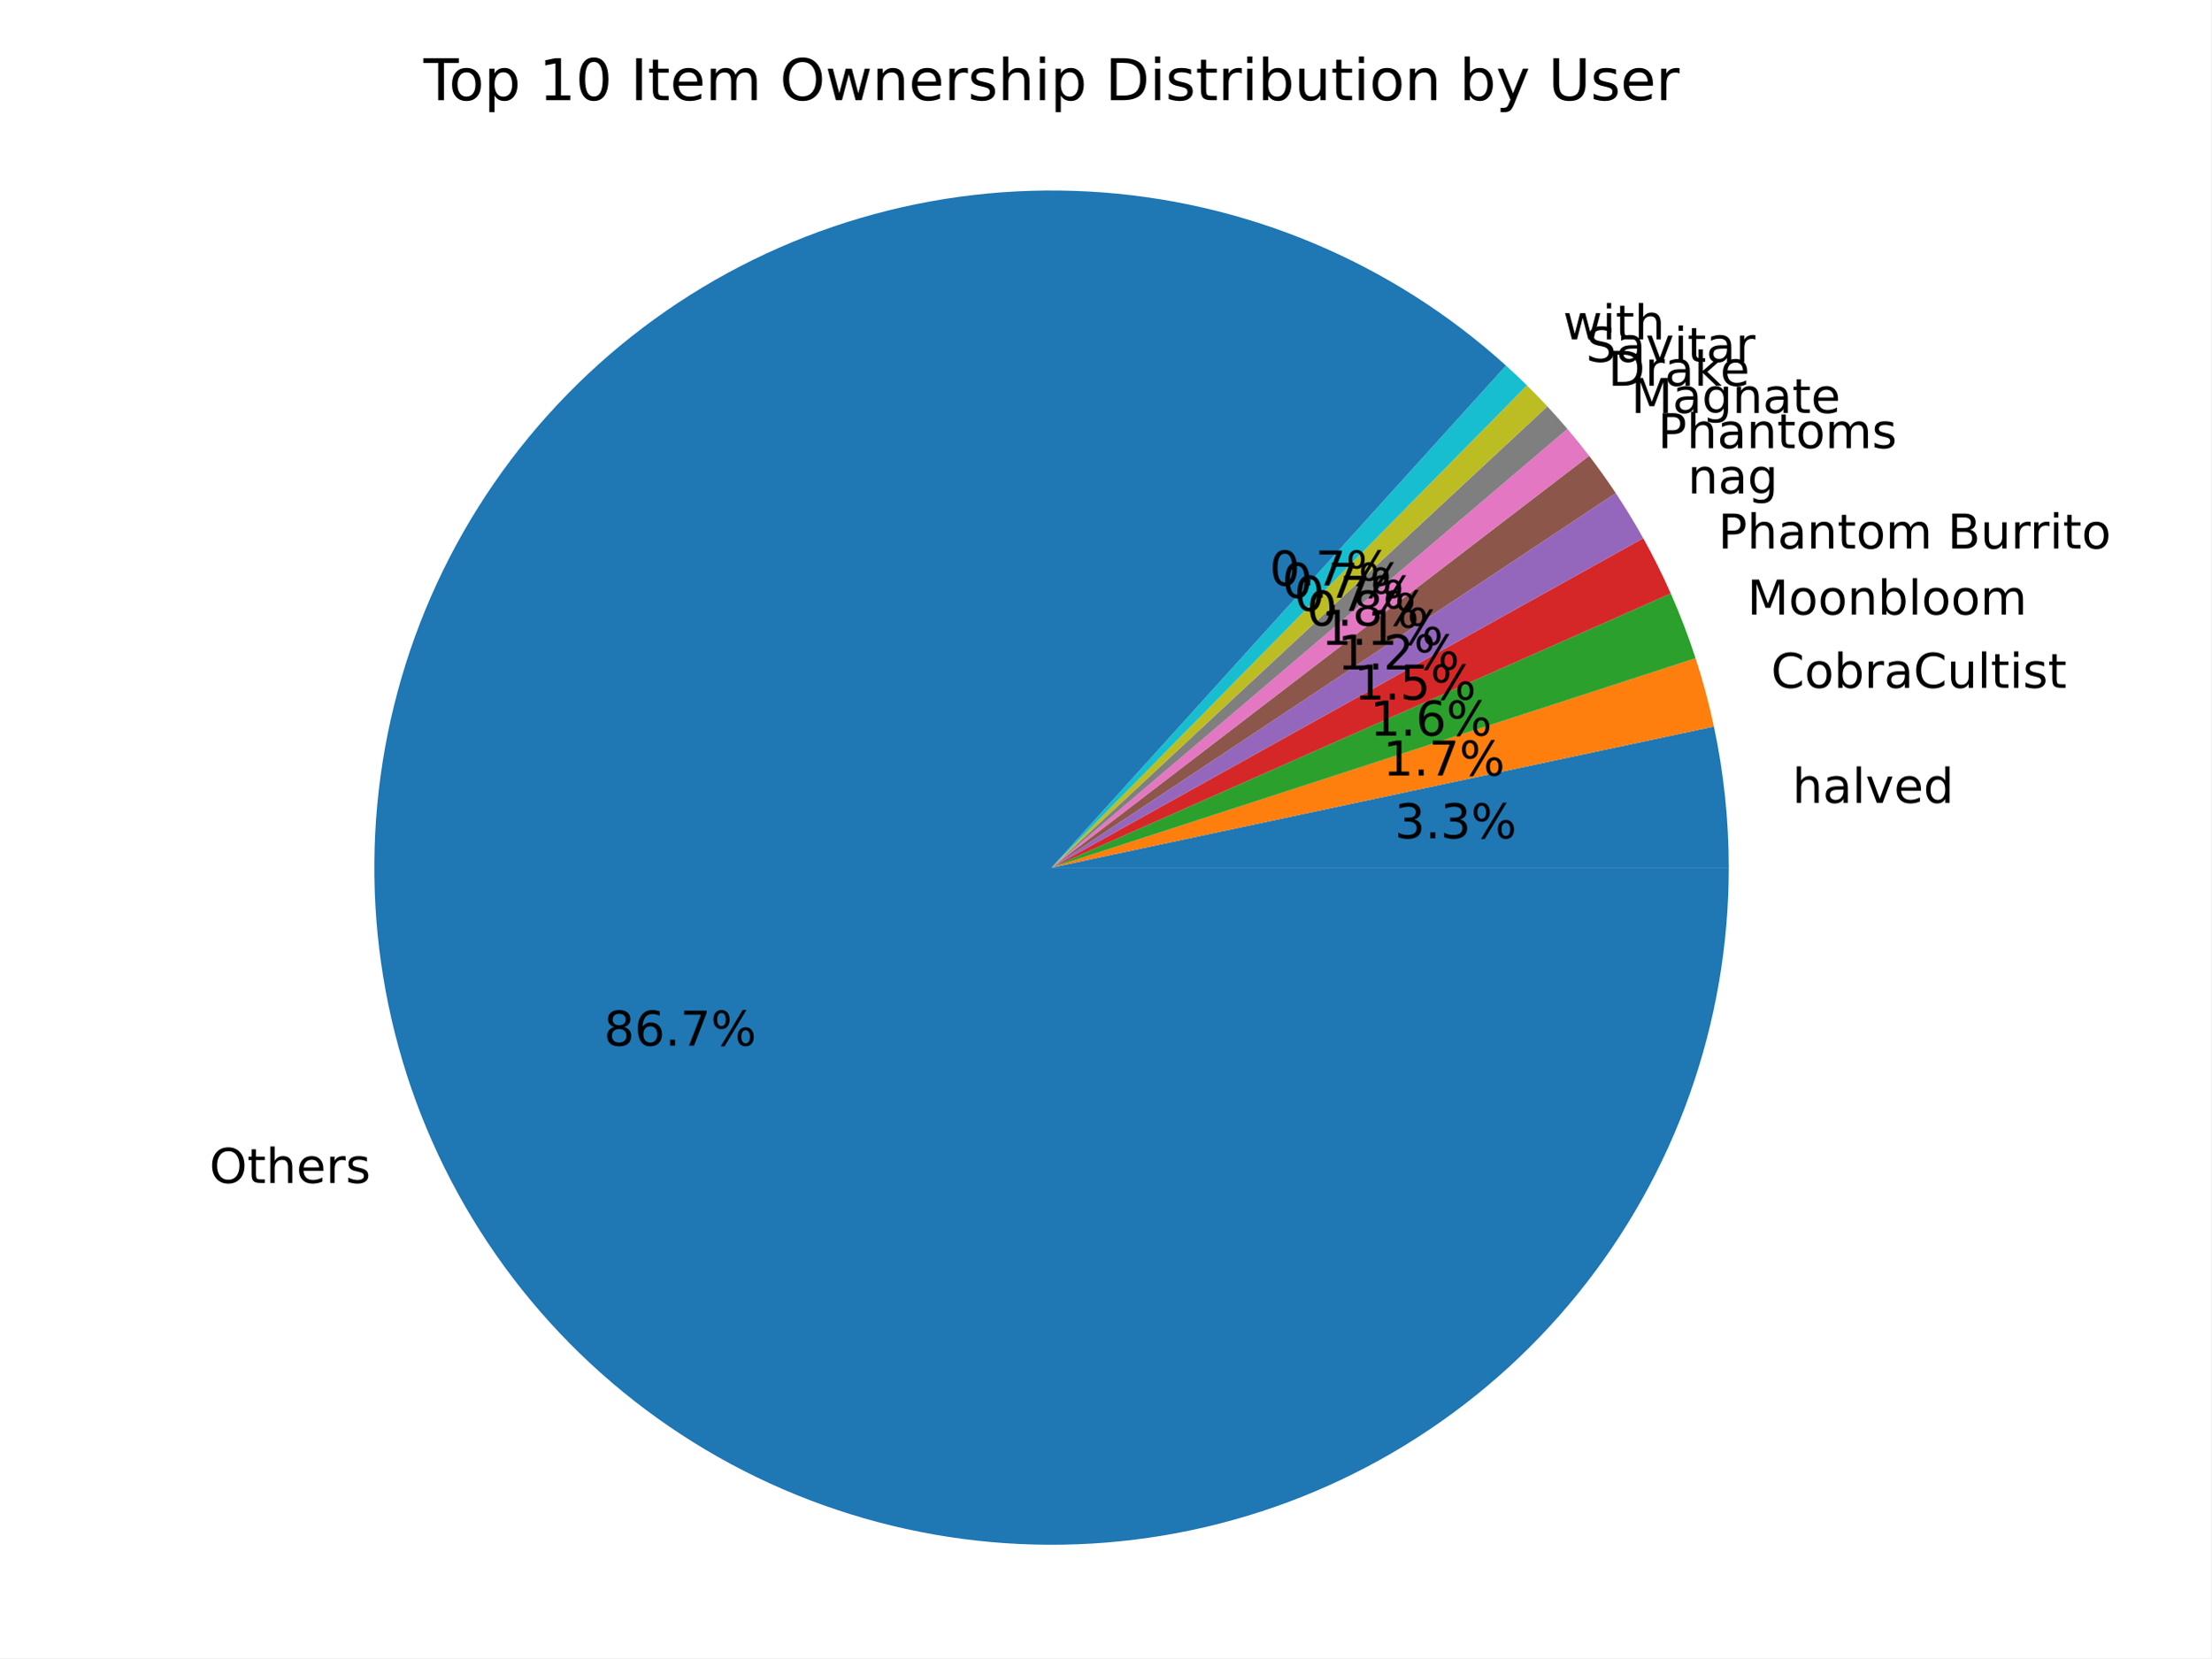
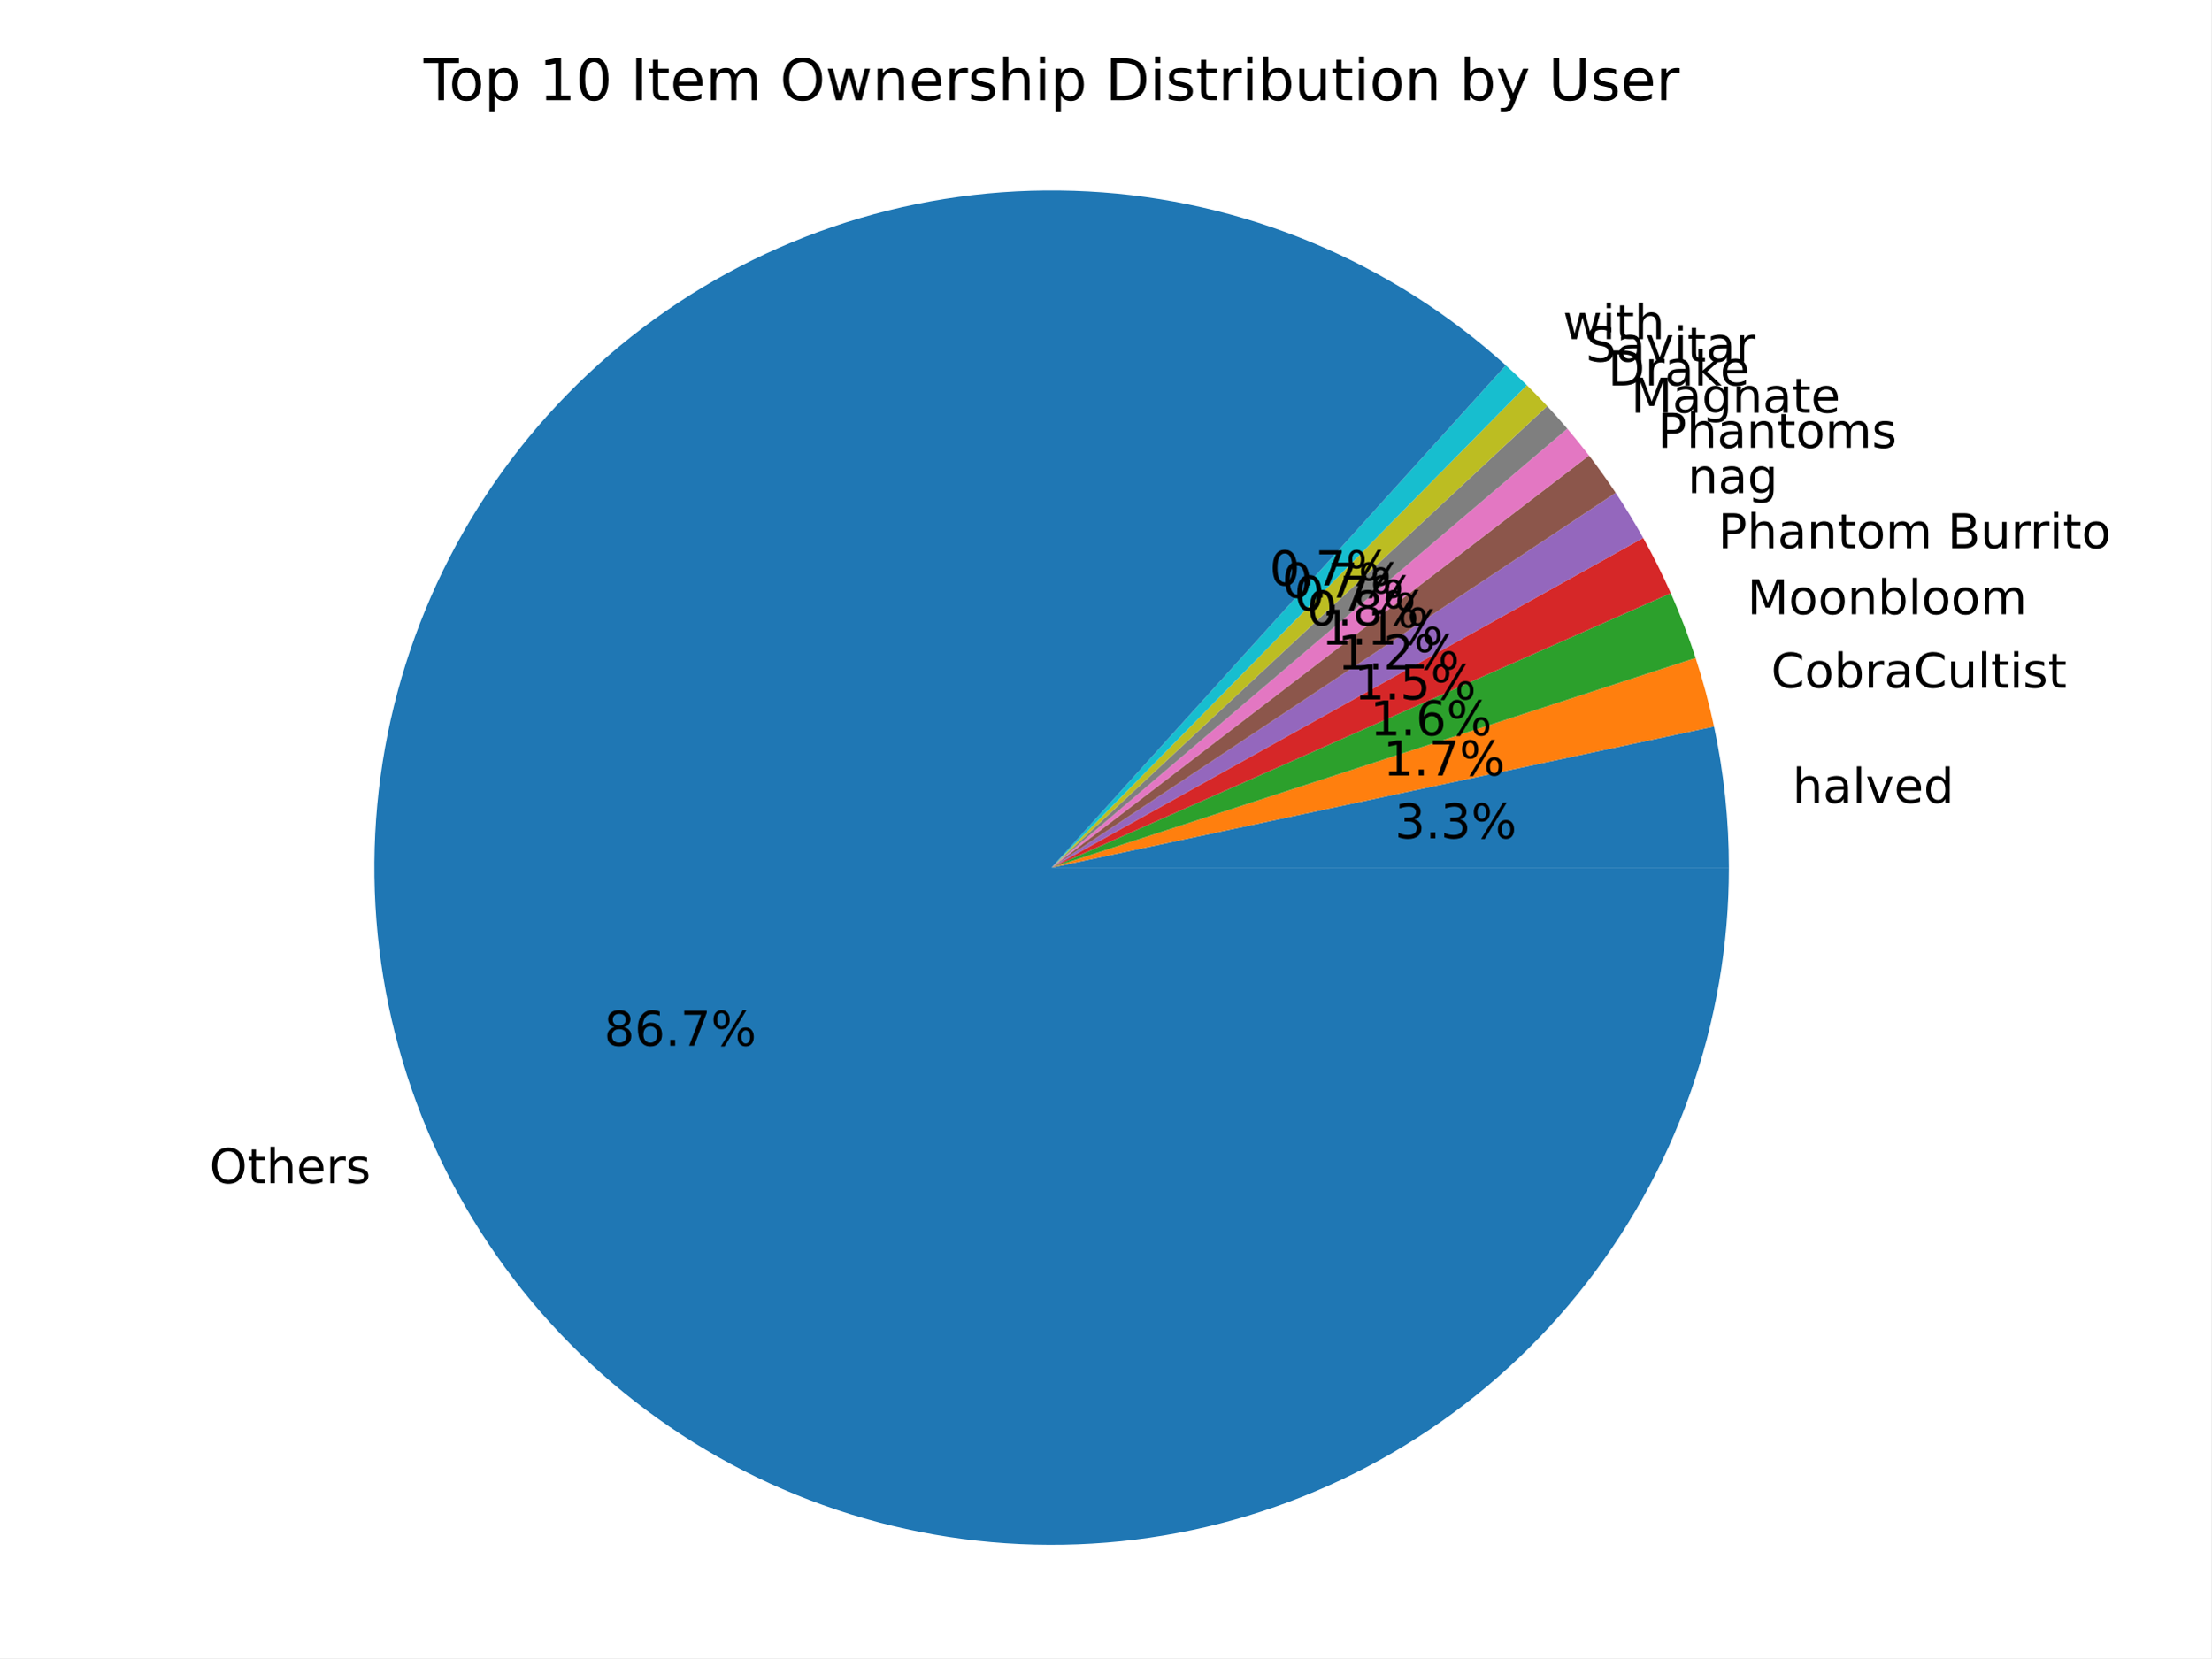
<svg xmlns="http://www.w3.org/2000/svg" xmlns:xlink="http://www.w3.org/1999/xlink" width="460.8pt" height="345.6pt" viewBox="0 0 460.8 345.6" version="1.1">
  <defs>
    <style type="text/css">*{stroke-linejoin: round; stroke-linecap: butt}</style>
  </defs>
  <g id="figure_1">
    <g id="patch_1">
      <path d="M 0 345.6  L 460.8 345.6  L 460.8 0  L 0 0  z " style="fill: #ffffff" />
    </g>
    <g id="axes_1">
      <g id="patch_2">
-         <path d="M 360.284 180.84  C 360.284 175.901 360.025 170.966 359.508 166.054  C 358.99 161.142 358.215 156.261 357.186 151.43  L 219.146 180.84  z " style="fill: #1f77b4" />
+         <path d="M 360.309 180.84  C 360.309 175.901 360.049 170.965 359.532 166.053  C 359.014 161.141 358.239 156.259 357.21 151.428  L 219.161 180.84  z " style="fill: #1f77b4" />
      </g>
      <g id="patch_3">
-         <path d="M 357.186 151.43  C 356.674 149.027 356.099 146.637 355.462 144.263  C 354.825 141.89 354.127 139.533 353.367 137.196  L 219.146 180.84  z " style="fill: #ff7f0e" />
+         <path d="M 357.21 151.428  C 356.696 149.013 356.118 146.612 355.477 144.228  C 354.837 141.843 354.134 139.475 353.369 137.128  L 219.161 180.84  z " style="fill: #ff7f0e" />
      </g>
      <g id="patch_4">
-         <path d="M 353.367 137.196  C 352.621 134.903 351.817 132.63 350.955 130.378  C 350.093 128.126 349.173 125.896 348.196 123.691  L 219.146 180.84  z " style="fill: #2ca02c" />
+         <path d="M 353.369 137.128  C 352.622 134.835 351.817 132.561 350.954 130.309  C 350.09 128.058 349.17 125.829 348.192 123.624  L 219.161 180.84  z " style="fill: #2ca02c" />
      </g>
      <g id="patch_5">
-         <path d="M 348.196 123.691  C 347.327 121.729 346.414 119.787 345.456 117.867  C 344.499 115.946 343.498 114.048 342.454 112.173  L 219.146 180.84  z " style="fill: #d62728" />
+         <path d="M 348.192 123.624  C 347.322 121.662 346.407 119.72 345.449 117.8  C 344.49 115.88 343.488 113.982 342.443 112.108  L 219.161 180.84  z " style="fill: #d62728" />
      </g>
      <g id="patch_6">
-         <path d="M 342.454 112.173  C 341.561 110.57 340.638 108.985 339.683 107.418  C 338.729 105.852 337.744 104.304 336.73 102.775  L 219.146 180.84  z " style="fill: #9467bd" />
+         <path d="M 342.443 112.108  C 341.55 110.505 340.625 108.92 339.67 107.354  C 338.715 105.788 337.73 104.24 336.714 102.712  L 219.161 180.84  z " style="fill: #9467bd" />
      </g>
      <g id="patch_7">
-         <path d="M 336.73 102.775  C 335.849 101.449 334.946 100.138 334.021 98.842  C 333.096 97.546 332.149 96.266 331.181 95.002  L 219.146 180.84  z " style="fill: #8c564b" />
+         <path d="M 336.714 102.712  C 335.833 101.386 334.929 100.075 334.003 98.78  C 333.078 97.484 332.13 96.204 331.161 94.941  L 219.161 180.84  z " style="fill: #8c564b" />
      </g>
      <g id="patch_8">
-         <path d="M 331.181 95.002  C 330.451 94.05 329.709 93.106 328.955 92.173  C 328.202 91.239 327.436 90.316 326.659 89.402  L 219.146 180.84  z " style="fill: #e377c2" />
+         <path d="M 331.161 94.941  C 330.431 93.989 329.688 93.046 328.934 92.113  C 328.18 91.18 327.414 90.256 326.636 89.342  L 219.161 180.84  z " style="fill: #e377c2" />
      </g>
      <g id="patch_9">
-         <path d="M 326.659 89.402  C 325.979 88.602 325.289 87.81 324.592 87.025  C 323.894 86.241 323.187 85.464 322.472 84.696  L 219.146 180.84  z " style="fill: #7f7f7f" />
+         <path d="M 326.636 89.342  C 325.955 88.543 325.266 87.751 324.567 86.967  C 323.869 86.183 323.162 85.407 322.447 84.638  L 219.161 180.84  z " style="fill: #7f7f7f" />
      </g>
      <g id="patch_10">
-         <path d="M 322.472 84.696  C 321.78 83.953 321.081 83.217 320.373 82.489  C 319.666 81.76 318.95 81.04 318.227 80.327  L 219.146 180.84  z " style="fill: #bcbd22" />
+         <path d="M 322.447 84.638  C 321.755 83.895 321.055 83.16 320.347 82.432  C 319.639 81.704 318.923 80.984 318.2 80.272  L 219.161 180.84  z " style="fill: #bcbd22" />
      </g>
      <g id="patch_11">
-         <path d="M 318.227 80.327  C 317.513 79.623 316.79 78.926 316.061 78.236  C 315.331 77.547 314.594 76.866 313.85 76.192  L 219.146 180.84  z " style="fill: #17becf" />
+         <path d="M 318.2 80.272  C 317.484 79.567 316.762 78.871 316.032 78.182  C 315.302 77.493 314.564 76.812 313.82 76.138  L 219.161 180.84  z " style="fill: #17becf" />
      </g>
      <g id="patch_12">
-         <path d="M 313.85 76.192  C 301.944 65.418 288.286 56.753 273.465 50.573  C 258.644 44.394 242.877 40.788 226.843 39.912  C 210.81 39.036 194.744 40.903 179.338 45.433  C 163.932 49.962 149.412 57.087 136.403 66.501  C 123.395 75.914 112.087 87.48 102.969 100.697  C 93.851 113.915 87.056 128.593 82.875 144.096  C 78.695 159.6 77.191 175.704 78.428 191.714  C 79.665 207.724 83.626 223.406 90.138 238.084  C 96.651 252.761 105.621 266.22 116.662 277.88  C 127.702 289.54 140.652 299.231 154.952 306.534  C 169.253 313.838 184.696 318.647 200.614 320.756  C 216.533 322.864 232.695 322.241 248.404 318.912  C 264.112 315.583 279.139 309.598 292.834 301.215  C 306.529 292.831 318.694 282.171 328.803 269.695  C 338.912 257.22 346.819 243.109 352.181 227.974  C 357.544 212.838 360.284 196.898 360.284 180.84  L 219.146 180.84  z " style="fill: #1f77b4" />
+         <path d="M 313.82 76.138  C 301.909 65.37 288.247 56.712 273.424 50.539  C 258.6 44.366 242.832 40.768 226.798 39.899  C 210.764 39.03 194.699 40.904 179.296 45.439  C 163.892 49.974 149.375 57.105 136.37 66.523  C 123.365 75.942 112.062 87.511 102.949 100.731  C 93.836 113.952 87.045 128.631 82.869 144.136  C 78.694 159.64 77.194 175.745 78.436 191.754  C 79.677 207.763 83.642 223.444 90.158 238.119  C 96.674 252.795 105.647 266.252 116.69 277.909  C 127.733 289.566 140.684 299.254 154.986 306.555  C 169.287 313.856 184.73 318.663 200.649 320.768  C 216.567 322.874 232.729 322.249 248.437 318.918  C 264.145 315.588 279.17 309.601 292.865 301.216  C 306.559 292.832 318.722 282.171 328.831 269.695  C 338.939 257.219 346.845 243.108 352.207 227.973  C 357.569 212.837 360.309 196.897 360.309 180.84  L 219.161 180.84  z " style="fill: #1f77b4" />
      </g>
      <g id="matplotlib.axis_1" />
      <g id="matplotlib.axis_2" />
      <g id="text_1">
-         <g transform="translate(373.5436 167.3346) scale(0.1 -0.1)">
+         <g transform="translate(373.569 167.3334) scale(0.1 -0.1)">
          <defs>
            <path id="DejaVuSans-68" d="M 3513 2113  L 3513 0  L 2938 0  L 2938 2094  Q 2938 2591 2744 2837  Q 2550 3084 2163 3084  Q 1697 3084 1428 2787  Q 1159 2491 1159 1978  L 1159 0  L 581 0  L 581 4863  L 1159 4863  L 1159 2956  Q 1366 3272 1645 3428  Q 1925 3584 2291 3584  Q 2894 3584 3203 3211  Q 3513 2838 3513 2113  z " transform="scale(0.015625)" />
            <path id="DejaVuSans-61" d="M 2194 1759  Q 1497 1759 1228 1600  Q 959 1441 959 1056  Q 959 750 1161 570  Q 1363 391 1709 391  Q 2188 391 2477 730  Q 2766 1069 2766 1631  L 2766 1759  L 2194 1759  z M 3341 1997  L 3341 0  L 2766 0  L 2766 531  Q 2569 213 2275 61  Q 1981 -91 1556 -91  Q 1019 -91 701 211  Q 384 513 384 1019  Q 384 1609 779 1909  Q 1175 2209 1959 2209  L 2766 2209  L 2766 2266  Q 2766 2663 2505 2880  Q 2244 3097 1772 3097  Q 1472 3097 1187 3025  Q 903 2953 641 2809  L 641 3341  Q 956 3463 1253 3523  Q 1550 3584 1831 3584  Q 2591 3584 2966 3190  Q 3341 2797 3341 1997  z " transform="scale(0.015625)" />
            <path id="DejaVuSans-6c" d="M 603 4863  L 1178 4863  L 1178 0  L 603 0  L 603 4863  z " transform="scale(0.015625)" />
            <path id="DejaVuSans-76" d="M 191 3500  L 800 3500  L 1894 563  L 2988 3500  L 3597 3500  L 2284 0  L 1503 0  L 191 3500  z " transform="scale(0.015625)" />
            <path id="DejaVuSans-65" d="M 3597 1894  L 3597 1613  L 953 1613  Q 991 1019 1311 708  Q 1631 397 2203 397  Q 2534 397 2845 478  Q 3156 559 3463 722  L 3463 178  Q 3153 47 2828 -22  Q 2503 -91 2169 -91  Q 1331 -91 842 396  Q 353 884 353 1716  Q 353 2575 817 3079  Q 1281 3584 2069 3584  Q 2775 3584 3186 3129  Q 3597 2675 3597 1894  z M 3022 2063  Q 3016 2534 2758 2815  Q 2500 3097 2075 3097  Q 1594 3097 1305 2825  Q 1016 2553 972 2059  L 3022 2063  z " transform="scale(0.015625)" />
            <path id="DejaVuSans-64" d="M 2906 2969  L 2906 4863  L 3481 4863  L 3481 0  L 2906 0  L 2906 525  Q 2725 213 2448 61  Q 2172 -91 1784 -91  Q 1150 -91 751 415  Q 353 922 353 1747  Q 353 2572 751 3078  Q 1150 3584 1784 3584  Q 2172 3584 2448 3432  Q 2725 3281 2906 2969  z M 947 1747  Q 947 1113 1208 752  Q 1469 391 1925 391  Q 2381 391 2643 752  Q 2906 1113 2906 1747  Q 2906 2381 2643 2742  Q 2381 3103 1925 3103  Q 1469 3103 1208 2742  Q 947 2381 947 1747  z " transform="scale(0.015625)" />
          </defs>
          <use xlink:href="#DejaVuSans-68" />
          <use xlink:href="#DejaVuSans-61" x="63.379" />
          <use xlink:href="#DejaVuSans-6c" x="124.658" />
          <use xlink:href="#DejaVuSans-76" x="152.441" />
          <use xlink:href="#DejaVuSans-65" x="211.621" />
          <use xlink:href="#DejaVuSans-64" x="273.145" />
        </g>
      </g>
      <g id="text_2">
-         <g transform="translate(290.6607 174.7277) scale(0.1 -0.1)">
+         <g transform="translate(290.6812 174.727) scale(0.1 -0.1)">
          <defs>
            <path id="DejaVuSans-33" d="M 2597 2516  Q 3050 2419 3304 2112  Q 3559 1806 3559 1356  Q 3559 666 3084 287  Q 2609 -91 1734 -91  Q 1441 -91 1130 -33  Q 819 25 488 141  L 488 750  Q 750 597 1062 519  Q 1375 441 1716 441  Q 2309 441 2620 675  Q 2931 909 2931 1356  Q 2931 1769 2642 2001  Q 2353 2234 1838 2234  L 1294 2234  L 1294 2753  L 1863 2753  Q 2328 2753 2575 2939  Q 2822 3125 2822 3475  Q 2822 3834 2567 4026  Q 2313 4219 1838 4219  Q 1578 4219 1281 4162  Q 984 4106 628 3988  L 628 4550  Q 988 4650 1302 4700  Q 1616 4750 1894 4750  Q 2613 4750 3031 4423  Q 3450 4097 3450 3541  Q 3450 3153 3228 2886  Q 3006 2619 2597 2516  z " transform="scale(0.015625)" />
            <path id="DejaVuSans-2e" d="M 684 794  L 1344 794  L 1344 0  L 684 0  L 684 794  z " transform="scale(0.015625)" />
            <path id="DejaVuSans-25" d="M 4653 2053  Q 4381 2053 4226 1822  Q 4072 1591 4072 1178  Q 4072 772 4226 539  Q 4381 306 4653 306  Q 4919 306 5073 539  Q 5228 772 5228 1178  Q 5228 1588 5073 1820  Q 4919 2053 4653 2053  z M 4653 2450  Q 5147 2450 5437 2106  Q 5728 1763 5728 1178  Q 5728 594 5436 251  Q 5144 -91 4653 -91  Q 4153 -91 3862 251  Q 3572 594 3572 1178  Q 3572 1766 3864 2108  Q 4156 2450 4653 2450  z M 1428 4353  Q 1159 4353 1004 4120  Q 850 3888 850 3481  Q 850 3069 1003 2837  Q 1156 2606 1428 2606  Q 1700 2606 1854 2837  Q 2009 3069 2009 3481  Q 2009 3884 1853 4118  Q 1697 4353 1428 4353  z M 4250 4750  L 4750 4750  L 1831 -91  L 1331 -91  L 4250 4750  z M 1428 4750  Q 1922 4750 2215 4408  Q 2509 4066 2509 3481  Q 2509 2891 2217 2550  Q 1925 2209 1428 2209  Q 931 2209 642 2551  Q 353 2894 353 3481  Q 353 4063 643 4406  Q 934 4750 1428 4750  z " transform="scale(0.015625)" />
          </defs>
          <use xlink:href="#DejaVuSans-33" />
          <use xlink:href="#DejaVuSans-2e" x="63.623" />
          <use xlink:href="#DejaVuSans-33" x="95.41" />
          <use xlink:href="#DejaVuSans-25" x="159.033" />
        </g>
      </g>
      <g id="text_3">
-         <g transform="translate(369.0939 143.3652) scale(0.1 -0.1)">
+         <g transform="translate(369.1091 143.3256) scale(0.1 -0.1)">
          <defs>
            <path id="DejaVuSans-43" d="M 4122 4306  L 4122 3641  Q 3803 3938 3442 4084  Q 3081 4231 2675 4231  Q 1875 4231 1450 3742  Q 1025 3253 1025 2328  Q 1025 1406 1450 917  Q 1875 428 2675 428  Q 3081 428 3442 575  Q 3803 722 4122 1019  L 4122 359  Q 3791 134 3420 21  Q 3050 -91 2638 -91  Q 1578 -91 968 557  Q 359 1206 359 2328  Q 359 3453 968 4101  Q 1578 4750 2638 4750  Q 3056 4750 3426 4639  Q 3797 4528 4122 4306  z " transform="scale(0.015625)" />
            <path id="DejaVuSans-6f" d="M 1959 3097  Q 1497 3097 1228 2736  Q 959 2375 959 1747  Q 959 1119 1226 758  Q 1494 397 1959 397  Q 2419 397 2687 759  Q 2956 1122 2956 1747  Q 2956 2369 2687 2733  Q 2419 3097 1959 3097  z M 1959 3584  Q 2709 3584 3137 3096  Q 3566 2609 3566 1747  Q 3566 888 3137 398  Q 2709 -91 1959 -91  Q 1206 -91 779 398  Q 353 888 353 1747  Q 353 2609 779 3096  Q 1206 3584 1959 3584  z " transform="scale(0.015625)" />
            <path id="DejaVuSans-62" d="M 3116 1747  Q 3116 2381 2855 2742  Q 2594 3103 2138 3103  Q 1681 3103 1420 2742  Q 1159 2381 1159 1747  Q 1159 1113 1420 752  Q 1681 391 2138 391  Q 2594 391 2855 752  Q 3116 1113 3116 1747  z M 1159 2969  Q 1341 3281 1617 3432  Q 1894 3584 2278 3584  Q 2916 3584 3314 3078  Q 3713 2572 3713 1747  Q 3713 922 3314 415  Q 2916 -91 2278 -91  Q 1894 -91 1617 61  Q 1341 213 1159 525  L 1159 0  L 581 0  L 581 4863  L 1159 4863  L 1159 2969  z " transform="scale(0.015625)" />
            <path id="DejaVuSans-72" d="M 2631 2963  Q 2534 3019 2420 3045  Q 2306 3072 2169 3072  Q 1681 3072 1420 2755  Q 1159 2438 1159 1844  L 1159 0  L 581 0  L 581 3500  L 1159 3500  L 1159 2956  Q 1341 3275 1631 3429  Q 1922 3584 2338 3584  Q 2397 3584 2469 3576  Q 2541 3569 2628 3553  L 2631 2963  z " transform="scale(0.015625)" />
            <path id="DejaVuSans-75" d="M 544 1381  L 544 3500  L 1119 3500  L 1119 1403  Q 1119 906 1312 657  Q 1506 409 1894 409  Q 2359 409 2629 706  Q 2900 1003 2900 1516  L 2900 3500  L 3475 3500  L 3475 0  L 2900 0  L 2900 538  Q 2691 219 2414 64  Q 2138 -91 1772 -91  Q 1169 -91 856 284  Q 544 659 544 1381  z M 1991 3584  L 1991 3584  z " transform="scale(0.015625)" />
            <path id="DejaVuSans-74" d="M 1172 4494  L 1172 3500  L 2356 3500  L 2356 3053  L 1172 3053  L 1172 1153  Q 1172 725 1289 603  Q 1406 481 1766 481  L 2356 481  L 2356 0  L 1766 0  Q 1100 0 847 248  Q 594 497 594 1153  L 594 3053  L 172 3053  L 172 3500  L 594 3500  L 594 4494  L 1172 4494  z " transform="scale(0.015625)" />
            <path id="DejaVuSans-69" d="M 603 3500  L 1178 3500  L 1178 0  L 603 0  L 603 3500  z M 603 4863  L 1178 4863  L 1178 4134  L 603 4134  L 603 4863  z " transform="scale(0.015625)" />
            <path id="DejaVuSans-73" d="M 2834 3397  L 2834 2853  Q 2591 2978 2328 3040  Q 2066 3103 1784 3103  Q 1356 3103 1142 2972  Q 928 2841 928 2578  Q 928 2378 1081 2264  Q 1234 2150 1697 2047  L 1894 2003  Q 2506 1872 2764 1633  Q 3022 1394 3022 966  Q 3022 478 2636 193  Q 2250 -91 1575 -91  Q 1294 -91 989 -36  Q 684 19 347 128  L 347 722  Q 666 556 975 473  Q 1284 391 1588 391  Q 1994 391 2212 530  Q 2431 669 2431 922  Q 2431 1156 2273 1281  Q 2116 1406 1581 1522  L 1381 1569  Q 847 1681 609 1914  Q 372 2147 372 2553  Q 372 3047 722 3315  Q 1072 3584 1716 3584  Q 2034 3584 2315 3537  Q 2597 3491 2834 3397  z " transform="scale(0.015625)" />
          </defs>
          <use xlink:href="#DejaVuSans-43" />
          <use xlink:href="#DejaVuSans-6f" x="69.824" />
          <use xlink:href="#DejaVuSans-62" x="131.006" />
          <use xlink:href="#DejaVuSans-72" x="194.482" />
          <use xlink:href="#DejaVuSans-61" x="235.596" />
          <use xlink:href="#DejaVuSans-43" x="296.875" />
          <use xlink:href="#DejaVuSans-75" x="366.699" />
          <use xlink:href="#DejaVuSans-6c" x="430.078" />
          <use xlink:href="#DejaVuSans-74" x="457.861" />
          <use xlink:href="#DejaVuSans-69" x="497.07" />
          <use xlink:href="#DejaVuSans-73" x="524.854" />
          <use xlink:href="#DejaVuSans-74" x="576.953" />
        </g>
      </g>
      <g id="text_4">
-         <g transform="translate(288.2336 161.6535) scale(0.1 -0.1)">
+         <g transform="translate(288.2485 161.6319) scale(0.1 -0.1)">
          <defs>
            <path id="DejaVuSans-31" d="M 794 531  L 1825 531  L 1825 4091  L 703 3866  L 703 4441  L 1819 4666  L 2450 4666  L 2450 531  L 3481 531  L 3481 0  L 794 0  L 794 531  z " transform="scale(0.015625)" />
            <path id="DejaVuSans-37" d="M 525 4666  L 3525 4666  L 3525 4397  L 1831 0  L 1172 0  L 2766 4134  L 525 4134  L 525 4666  z " transform="scale(0.015625)" />
          </defs>
          <use xlink:href="#DejaVuSans-31" />
          <use xlink:href="#DejaVuSans-2e" x="63.623" />
          <use xlink:href="#DejaVuSans-37" x="95.41" />
          <use xlink:href="#DejaVuSans-25" x="159.033" />
        </g>
      </g>
      <g id="text_5">
-         <g transform="translate(364.1355 128.0907) scale(0.1 -0.1)">
+         <g transform="translate(364.133 128.0158) scale(0.1 -0.1)">
          <defs>
            <path id="DejaVuSans-4d" d="M 628 4666  L 1569 4666  L 2759 1491  L 3956 4666  L 4897 4666  L 4897 0  L 4281 0  L 4281 4097  L 3078 897  L 2444 897  L 1241 4097  L 1241 0  L 628 0  L 628 4666  z " transform="scale(0.015625)" />
            <path id="DejaVuSans-6e" d="M 3513 2113  L 3513 0  L 2938 0  L 2938 2094  Q 2938 2591 2744 2837  Q 2550 3084 2163 3084  Q 1697 3084 1428 2787  Q 1159 2491 1159 1978  L 1159 0  L 581 0  L 581 3500  L 1159 3500  L 1159 2956  Q 1366 3272 1645 3428  Q 1925 3584 2291 3584  Q 2894 3584 3203 3211  Q 3513 2838 3513 2113  z " transform="scale(0.015625)" />
            <path id="DejaVuSans-6d" d="M 3328 2828  Q 3544 3216 3844 3400  Q 4144 3584 4550 3584  Q 5097 3584 5394 3201  Q 5691 2819 5691 2113  L 5691 0  L 5113 0  L 5113 2094  Q 5113 2597 4934 2840  Q 4756 3084 4391 3084  Q 3944 3084 3684 2787  Q 3425 2491 3425 1978  L 3425 0  L 2847 0  L 2847 2094  Q 2847 2600 2669 2842  Q 2491 3084 2119 3084  Q 1678 3084 1418 2786  Q 1159 2488 1159 1978  L 1159 0  L 581 0  L 581 3500  L 1159 3500  L 1159 2956  Q 1356 3278 1631 3431  Q 1906 3584 2284 3584  Q 2666 3584 2933 3390  Q 3200 3197 3328 2828  z " transform="scale(0.015625)" />
          </defs>
          <use xlink:href="#DejaVuSans-4d" />
          <use xlink:href="#DejaVuSans-6f" x="86.279" />
          <use xlink:href="#DejaVuSans-6f" x="147.461" />
          <use xlink:href="#DejaVuSans-6e" x="208.643" />
          <use xlink:href="#DejaVuSans-62" x="272.021" />
          <use xlink:href="#DejaVuSans-6c" x="335.498" />
          <use xlink:href="#DejaVuSans-6f" x="363.281" />
          <use xlink:href="#DejaVuSans-6f" x="424.463" />
          <use xlink:href="#DejaVuSans-6d" x="485.645" />
        </g>
      </g>
      <g id="text_6">
-         <g transform="translate(285.529 153.3219) scale(0.1 -0.1)">
+         <g transform="translate(285.5342 153.281) scale(0.1 -0.1)">
          <defs>
            <path id="DejaVuSans-36" d="M 2113 2584  Q 1688 2584 1439 2293  Q 1191 2003 1191 1497  Q 1191 994 1439 701  Q 1688 409 2113 409  Q 2538 409 2786 701  Q 3034 994 3034 1497  Q 3034 2003 2786 2293  Q 2538 2584 2113 2584  z M 3366 4563  L 3366 3988  Q 3128 4100 2886 4159  Q 2644 4219 2406 4219  Q 1781 4219 1451 3797  Q 1122 3375 1075 2522  Q 1259 2794 1537 2939  Q 1816 3084 2150 3084  Q 2853 3084 3261 2657  Q 3669 2231 3669 1497  Q 3669 778 3244 343  Q 2819 -91 2113 -91  Q 1303 -91 875 529  Q 447 1150 447 2328  Q 447 3434 972 4092  Q 1497 4750 2381 4750  Q 2619 4750 2861 4703  Q 3103 4656 3366 4563  z " transform="scale(0.015625)" />
          </defs>
          <use xlink:href="#DejaVuSans-31" />
          <use xlink:href="#DejaVuSans-2e" x="63.623" />
          <use xlink:href="#DejaVuSans-36" x="95.41" />
          <use xlink:href="#DejaVuSans-25" x="159.033" />
        </g>
      </g>
      <g id="text_7">
-         <g transform="translate(358.0874 114.3286) scale(0.1 -0.1)">
+         <g transform="translate(358.0777 114.2556) scale(0.1 -0.1)">
          <defs>
            <path id="DejaVuSans-50" d="M 1259 4147  L 1259 2394  L 2053 2394  Q 2494 2394 2734 2622  Q 2975 2850 2975 3272  Q 2975 3691 2734 3919  Q 2494 4147 2053 4147  L 1259 4147  z M 628 4666  L 2053 4666  Q 2838 4666 3239 4311  Q 3641 3956 3641 3272  Q 3641 2581 3239 2228  Q 2838 1875 2053 1875  L 1259 1875  L 1259 0  L 628 0  L 628 4666  z " transform="scale(0.015625)" />
            <path id="DejaVuSans-20" transform="scale(0.015625)" />
            <path id="DejaVuSans-42" d="M 1259 2228  L 1259 519  L 2272 519  Q 2781 519 3026 730  Q 3272 941 3272 1375  Q 3272 1813 3026 2020  Q 2781 2228 2272 2228  L 1259 2228  z M 1259 4147  L 1259 2741  L 2194 2741  Q 2656 2741 2882 2914  Q 3109 3088 3109 3444  Q 3109 3797 2882 3972  Q 2656 4147 2194 4147  L 1259 4147  z M 628 4666  L 2241 4666  Q 2963 4666 3353 4366  Q 3744 4066 3744 3513  Q 3744 3084 3544 2831  Q 3344 2578 2956 2516  Q 3422 2416 3680 2098  Q 3938 1781 3938 1306  Q 3938 681 3513 340  Q 3088 0 2303 0  L 628 0  L 628 4666  z " transform="scale(0.015625)" />
          </defs>
          <use xlink:href="#DejaVuSans-50" />
          <use xlink:href="#DejaVuSans-68" x="60.303" />
          <use xlink:href="#DejaVuSans-61" x="123.682" />
          <use xlink:href="#DejaVuSans-6e" x="184.961" />
          <use xlink:href="#DejaVuSans-74" x="248.34" />
          <use xlink:href="#DejaVuSans-6f" x="287.549" />
          <use xlink:href="#DejaVuSans-6d" x="348.73" />
          <use xlink:href="#DejaVuSans-20" x="446.143" />
          <use xlink:href="#DejaVuSans-42" x="477.93" />
          <use xlink:href="#DejaVuSans-75" x="546.533" />
          <use xlink:href="#DejaVuSans-72" x="609.912" />
          <use xlink:href="#DejaVuSans-72" x="649.275" />
          <use xlink:href="#DejaVuSans-69" x="690.389" />
          <use xlink:href="#DejaVuSans-74" x="718.172" />
          <use xlink:href="#DejaVuSans-6f" x="757.381" />
        </g>
      </g>
      <g id="text_8">
-         <g transform="translate(282.2301 145.8153) scale(0.1 -0.1)">
+         <g transform="translate(282.2314 145.7755) scale(0.1 -0.1)">
          <defs>
            <path id="DejaVuSans-35" d="M 691 4666  L 3169 4666  L 3169 4134  L 1269 4134  L 1269 2991  Q 1406 3038 1543 3061  Q 1681 3084 1819 3084  Q 2600 3084 3056 2656  Q 3513 2228 3513 1497  Q 3513 744 3044 326  Q 2575 -91 1722 -91  Q 1428 -91 1123 -41  Q 819 9 494 109  L 494 744  Q 775 591 1075 516  Q 1375 441 1709 441  Q 2250 441 2565 725  Q 2881 1009 2881 1497  Q 2881 1984 2565 2268  Q 2250 2553 1709 2553  Q 1456 2553 1204 2497  Q 953 2441 691 2322  L 691 4666  z " transform="scale(0.015625)" />
          </defs>
          <use xlink:href="#DejaVuSans-31" />
          <use xlink:href="#DejaVuSans-2e" x="63.623" />
          <use xlink:href="#DejaVuSans-35" x="95.41" />
          <use xlink:href="#DejaVuSans-25" x="159.033" />
        </g>
      </g>
      <g id="text_9">
-         <g transform="translate(351.737 102.8355) scale(0.1 -0.1)">
+         <g transform="translate(351.7212 102.7649) scale(0.1 -0.1)">
          <defs>
            <path id="DejaVuSans-67" d="M 2906 1791  Q 2906 2416 2648 2759  Q 2391 3103 1925 3103  Q 1463 3103 1205 2759  Q 947 2416 947 1791  Q 947 1169 1205 825  Q 1463 481 1925 481  Q 2391 481 2648 825  Q 2906 1169 2906 1791  z M 3481 434  Q 3481 -459 3084 -895  Q 2688 -1331 1869 -1331  Q 1566 -1331 1297 -1286  Q 1028 -1241 775 -1147  L 775 -588  Q 1028 -725 1275 -790  Q 1522 -856 1778 -856  Q 2344 -856 2625 -561  Q 2906 -266 2906 331  L 2906 616  Q 2728 306 2450 153  Q 2172 0 1784 0  Q 1141 0 747 490  Q 353 981 353 1791  Q 353 2603 747 3093  Q 1141 3584 1784 3584  Q 2172 3584 2450 3431  Q 2728 3278 2906 2969  L 2906 3500  L 3481 3500  L 3481 434  z " transform="scale(0.015625)" />
          </defs>
          <use xlink:href="#DejaVuSans-6e" />
          <use xlink:href="#DejaVuSans-61" x="63.379" />
          <use xlink:href="#DejaVuSans-67" x="124.658" />
        </g>
      </g>
      <g id="text_10">
-         <g transform="translate(278.7662 139.5464) scale(0.1 -0.1)">
+         <g transform="translate(278.7642 139.5078) scale(0.1 -0.1)">
          <defs>
            <path id="DejaVuSans-32" d="M 1228 531  L 3431 531  L 3431 0  L 469 0  L 469 531  Q 828 903 1448 1529  Q 2069 2156 2228 2338  Q 2531 2678 2651 2914  Q 2772 3150 2772 3378  Q 2772 3750 2511 3984  Q 2250 4219 1831 4219  Q 1534 4219 1204 4116  Q 875 4013 500 3803  L 500 4441  Q 881 4594 1212 4672  Q 1544 4750 1819 4750  Q 2544 4750 2975 4387  Q 3406 4025 3406 3419  Q 3406 3131 3298 2873  Q 3191 2616 2906 2266  Q 2828 2175 2409 1742  Q 1991 1309 1228 531  z " transform="scale(0.015625)" />
          </defs>
          <use xlink:href="#DejaVuSans-31" />
          <use xlink:href="#DejaVuSans-2e" x="63.623" />
          <use xlink:href="#DejaVuSans-32" x="95.41" />
          <use xlink:href="#DejaVuSans-25" x="159.033" />
        </g>
      </g>
      <g id="text_11">
-         <g transform="translate(345.5085 93.40133) scale(0.1 -0.1)">
+         <g transform="translate(345.4876 93.33307) scale(0.1 -0.1)">
          <use xlink:href="#DejaVuSans-50" />
          <use xlink:href="#DejaVuSans-68" x="60.303" />
          <use xlink:href="#DejaVuSans-61" x="123.682" />
          <use xlink:href="#DejaVuSans-6e" x="184.961" />
          <use xlink:href="#DejaVuSans-74" x="248.34" />
          <use xlink:href="#DejaVuSans-6f" x="287.549" />
          <use xlink:href="#DejaVuSans-6d" x="348.73" />
          <use xlink:href="#DejaVuSans-73" x="446.143" />
        </g>
      </g>
      <g id="text_12">
-         <g transform="translate(275.3688 134.4004) scale(0.1 -0.1)">
+         <g transform="translate(275.364 134.3632) scale(0.1 -0.1)">
          <use xlink:href="#DejaVuSans-31" />
          <use xlink:href="#DejaVuSans-2e" x="63.623" />
          <use xlink:href="#DejaVuSans-31" x="95.41" />
          <use xlink:href="#DejaVuSans-25" x="159.033" />
        </g>
      </g>
      <g id="text_13">
-         <g transform="translate(339.9364 86.06559) scale(0.1 -0.1)">
+         <g transform="translate(339.9115 85.99955) scale(0.1 -0.1)">
          <use xlink:href="#DejaVuSans-4d" />
          <use xlink:href="#DejaVuSans-61" x="86.279" />
          <use xlink:href="#DejaVuSans-67" x="147.559" />
          <use xlink:href="#DejaVuSans-6e" x="211.035" />
          <use xlink:href="#DejaVuSans-61" x="274.414" />
          <use xlink:href="#DejaVuSans-74" x="335.693" />
          <use xlink:href="#DejaVuSans-65" x="374.902" />
        </g>
      </g>
      <g id="text_14">
-         <g transform="translate(272.3295 130.3991) scale(0.1 -0.1)">
+         <g transform="translate(272.3225 130.3631) scale(0.1 -0.1)">
          <defs>
            <path id="DejaVuSans-30" d="M 2034 4250  Q 1547 4250 1301 3770  Q 1056 3291 1056 2328  Q 1056 1369 1301 889  Q 1547 409 2034 409  Q 2525 409 2770 889  Q 3016 1369 3016 2328  Q 3016 3291 2770 3770  Q 2525 4250 2034 4250  z M 2034 4750  Q 2819 4750 3233 4129  Q 3647 3509 3647 2328  Q 3647 1150 3233 529  Q 2819 -91 2034 -91  Q 1250 -91 836 529  Q 422 1150 422 2328  Q 422 3509 836 4129  Q 1250 4750 2034 4750  z " transform="scale(0.015625)" />
            <path id="DejaVuSans-38" d="M 2034 2216  Q 1584 2216 1326 1975  Q 1069 1734 1069 1313  Q 1069 891 1326 650  Q 1584 409 2034 409  Q 2484 409 2743 651  Q 3003 894 3003 1313  Q 3003 1734 2745 1975  Q 2488 2216 2034 2216  z M 1403 2484  Q 997 2584 770 2862  Q 544 3141 544 3541  Q 544 4100 942 4425  Q 1341 4750 2034 4750  Q 2731 4750 3128 4425  Q 3525 4100 3525 3541  Q 3525 3141 3298 2862  Q 3072 2584 2669 2484  Q 3125 2378 3379 2068  Q 3634 1759 3634 1313  Q 3634 634 3220 271  Q 2806 -91 2034 -91  Q 1263 -91 848 271  Q 434 634 434 1313  Q 434 1759 690 2068  Q 947 2378 1403 2484  z M 1172 3481  Q 1172 3119 1398 2916  Q 1625 2713 2034 2713  Q 2441 2713 2670 2916  Q 2900 3119 2900 3481  Q 2900 3844 2670 4047  Q 2441 4250 2034 4250  Q 1625 4250 1398 4047  Q 1172 3844 1172 3481  z " transform="scale(0.015625)" />
          </defs>
          <use xlink:href="#DejaVuSans-30" />
          <use xlink:href="#DejaVuSans-2e" x="63.623" />
          <use xlink:href="#DejaVuSans-38" x="95.41" />
          <use xlink:href="#DejaVuSans-25" x="159.033" />
        </g>
      </g>
      <g id="text_15">
-         <g transform="translate(335.1361 80.40321) scale(0.1 -0.1)">
+         <g transform="translate(335.1081 80.33913) scale(0.1 -0.1)">
          <defs>
            <path id="DejaVuSans-44" d="M 1259 4147  L 1259 519  L 2022 519  Q 2988 519 3436 956  Q 3884 1394 3884 2338  Q 3884 3275 3436 3711  Q 2988 4147 2022 4147  L 1259 4147  z M 628 4666  L 1925 4666  Q 3281 4666 3915 4102  Q 4550 3538 4550 2338  Q 4550 1131 3912 565  Q 3275 0 1925 0  L 628 0  L 628 4666  z " transform="scale(0.015625)" />
            <path id="DejaVuSans-6b" d="M 581 4863  L 1159 4863  L 1159 1991  L 2875 3500  L 3609 3500  L 1753 1863  L 3688 0  L 2938 0  L 1159 1709  L 1159 0  L 581 0  L 581 4863  z " transform="scale(0.015625)" />
          </defs>
          <use xlink:href="#DejaVuSans-44" />
          <use xlink:href="#DejaVuSans-72" x="77.002" />
          <use xlink:href="#DejaVuSans-61" x="118.115" />
          <use xlink:href="#DejaVuSans-6b" x="179.395" />
          <use xlink:href="#DejaVuSans-65" x="233.68" />
        </g>
      </g>
      <g id="text_16">
-         <g transform="translate(269.7111 127.3106) scale(0.1 -0.1)">
+         <g transform="translate(269.7025 127.2756) scale(0.1 -0.1)">
          <use xlink:href="#DejaVuSans-30" />
          <use xlink:href="#DejaVuSans-2e" x="63.623" />
          <use xlink:href="#DejaVuSans-37" x="95.41" />
          <use xlink:href="#DejaVuSans-25" x="159.033" />
        </g>
      </g>
      <g id="text_17">
-         <g transform="translate(330.496 75.41282) scale(0.1 -0.1)">
+         <g transform="translate(330.4652 75.35067) scale(0.1 -0.1)">
          <defs>
            <path id="DejaVuSans-53" d="M 3425 4513  L 3425 3897  Q 3066 4069 2747 4153  Q 2428 4238 2131 4238  Q 1616 4238 1336 4038  Q 1056 3838 1056 3469  Q 1056 3159 1242 3001  Q 1428 2844 1947 2747  L 2328 2669  Q 3034 2534 3370 2195  Q 3706 1856 3706 1288  Q 3706 609 3251 259  Q 2797 -91 1919 -91  Q 1588 -91 1214 -16  Q 841 59 441 206  L 441 856  Q 825 641 1194 531  Q 1563 422 1919 422  Q 2459 422 2753 634  Q 3047 847 3047 1241  Q 3047 1584 2836 1778  Q 2625 1972 2144 2069  L 1759 2144  Q 1053 2284 737 2584  Q 422 2884 422 3419  Q 422 4038 858 4394  Q 1294 4750 2059 4750  Q 2388 4750 2728 4690  Q 3069 4631 3425 4513  z " transform="scale(0.015625)" />
          </defs>
          <use xlink:href="#DejaVuSans-53" />
          <use xlink:href="#DejaVuSans-61" x="63.477" />
          <use xlink:href="#DejaVuSans-76" x="124.756" />
          <use xlink:href="#DejaVuSans-69" x="183.936" />
          <use xlink:href="#DejaVuSans-74" x="211.719" />
          <use xlink:href="#DejaVuSans-61" x="250.928" />
          <use xlink:href="#DejaVuSans-72" x="312.207" />
        </g>
      </g>
      <g id="text_18">
-         <g transform="translate(267.1802 124.5885) scale(0.1 -0.1)">
+         <g transform="translate(267.17 124.5546) scale(0.1 -0.1)">
          <use xlink:href="#DejaVuSans-30" />
          <use xlink:href="#DejaVuSans-2e" x="63.623" />
          <use xlink:href="#DejaVuSans-37" x="95.41" />
          <use xlink:href="#DejaVuSans-25" x="159.033" />
        </g>
      </g>
      <g id="text_19">
-         <g transform="translate(325.7521 70.73538) scale(0.1 -0.1)">
+         <g transform="translate(325.7187 70.67521) scale(0.1 -0.1)">
          <defs>
            <path id="DejaVuSans-77" d="M 269 3500  L 844 3500  L 1563 769  L 2278 3500  L 2956 3500  L 3675 769  L 4391 3500  L 4966 3500  L 4050 0  L 3372 0  L 2619 2869  L 1863 0  L 1184 0  L 269 3500  z " transform="scale(0.015625)" />
          </defs>
          <use xlink:href="#DejaVuSans-77" />
          <use xlink:href="#DejaVuSans-69" x="81.787" />
          <use xlink:href="#DejaVuSans-74" x="109.57" />
          <use xlink:href="#DejaVuSans-68" x="148.779" />
        </g>
      </g>
      <g id="text_20">
-         <g transform="translate(264.5926 122.0372) scale(0.1 -0.1)">
+         <g transform="translate(264.581 122.0044) scale(0.1 -0.1)">
          <use xlink:href="#DejaVuSans-30" />
          <use xlink:href="#DejaVuSans-2e" x="63.623" />
          <use xlink:href="#DejaVuSans-37" x="95.41" />
          <use xlink:href="#DejaVuSans-25" x="159.033" />
        </g>
      </g>
      <g id="text_21">
-         <g transform="translate(43.6344 246.5673) scale(0.1 -0.1)">
+         <g transform="translate(43.6545 246.6066) scale(0.1 -0.1)">
          <defs>
            <path id="DejaVuSans-4f" d="M 2522 4238  Q 1834 4238 1429 3725  Q 1025 3213 1025 2328  Q 1025 1447 1429 934  Q 1834 422 2522 422  Q 3209 422 3611 934  Q 4013 1447 4013 2328  Q 4013 3213 3611 3725  Q 3209 4238 2522 4238  z M 2522 4750  Q 3503 4750 4090 4092  Q 4678 3434 4678 2328  Q 4678 1225 4090 567  Q 3503 -91 2522 -91  Q 1538 -91 948 565  Q 359 1222 359 2328  Q 359 3434 948 4092  Q 1538 4750 2522 4750  z " transform="scale(0.015625)" />
          </defs>
          <use xlink:href="#DejaVuSans-4f" />
          <use xlink:href="#DejaVuSans-74" x="78.711" />
          <use xlink:href="#DejaVuSans-68" x="117.92" />
          <use xlink:href="#DejaVuSans-65" x="181.299" />
          <use xlink:href="#DejaVuSans-72" x="242.822" />
          <use xlink:href="#DejaVuSans-73" x="283.936" />
        </g>
      </g>
      <g id="text_22">
-         <g transform="translate(125.8579 217.9455) scale(0.1 -0.1)">
+         <g transform="translate(125.8755 217.9669) scale(0.1 -0.1)">
          <use xlink:href="#DejaVuSans-38" />
          <use xlink:href="#DejaVuSans-36" x="63.623" />
          <use xlink:href="#DejaVuSans-2e" x="127.246" />
          <use xlink:href="#DejaVuSans-37" x="159.033" />
          <use xlink:href="#DejaVuSans-25" x="222.656" />
        </g>
      </g>
      <g id="text_23">
-         <g transform="translate(88.25352 20.88) scale(0.12 -0.12)">
+         <g transform="translate(88.26809 20.88) scale(0.12 -0.12)">
          <defs>
            <path id="DejaVuSans-54" d="M -19 4666  L 3928 4666  L 3928 4134  L 2272 4134  L 2272 0  L 1638 0  L 1638 4134  L -19 4134  L -19 4666  z " transform="scale(0.015625)" />
            <path id="DejaVuSans-70" d="M 1159 525  L 1159 -1331  L 581 -1331  L 581 3500  L 1159 3500  L 1159 2969  Q 1341 3281 1617 3432  Q 1894 3584 2278 3584  Q 2916 3584 3314 3078  Q 3713 2572 3713 1747  Q 3713 922 3314 415  Q 2916 -91 2278 -91  Q 1894 -91 1617 61  Q 1341 213 1159 525  z M 3116 1747  Q 3116 2381 2855 2742  Q 2594 3103 2138 3103  Q 1681 3103 1420 2742  Q 1159 2381 1159 1747  Q 1159 1113 1420 752  Q 1681 391 2138 391  Q 2594 391 2855 752  Q 3116 1113 3116 1747  z " transform="scale(0.015625)" />
            <path id="DejaVuSans-49" d="M 628 4666  L 1259 4666  L 1259 0  L 628 0  L 628 4666  z " transform="scale(0.015625)" />
            <path id="DejaVuSans-79" d="M 2059 -325  Q 1816 -950 1584 -1140  Q 1353 -1331 966 -1331  L 506 -1331  L 506 -850  L 844 -850  Q 1081 -850 1212 -737  Q 1344 -625 1503 -206  L 1606 56  L 191 3500  L 800 3500  L 1894 763  L 2988 3500  L 3597 3500  L 2059 -325  z " transform="scale(0.015625)" />
            <path id="DejaVuSans-55" d="M 556 4666  L 1191 4666  L 1191 1831  Q 1191 1081 1462 751  Q 1734 422 2344 422  Q 2950 422 3222 751  Q 3494 1081 3494 1831  L 3494 4666  L 4128 4666  L 4128 1753  Q 4128 841 3676 375  Q 3225 -91 2344 -91  Q 1459 -91 1007 375  Q 556 841 556 1753  L 556 4666  z " transform="scale(0.015625)" />
          </defs>
          <use xlink:href="#DejaVuSans-54" />
          <use xlink:href="#DejaVuSans-6f" x="44.084" />
          <use xlink:href="#DejaVuSans-70" x="105.266" />
          <use xlink:href="#DejaVuSans-20" x="168.742" />
          <use xlink:href="#DejaVuSans-31" x="200.529" />
          <use xlink:href="#DejaVuSans-30" x="264.152" />
          <use xlink:href="#DejaVuSans-20" x="327.775" />
          <use xlink:href="#DejaVuSans-49" x="359.562" />
          <use xlink:href="#DejaVuSans-74" x="389.055" />
          <use xlink:href="#DejaVuSans-65" x="428.264" />
          <use xlink:href="#DejaVuSans-6d" x="489.787" />
          <use xlink:href="#DejaVuSans-20" x="587.199" />
          <use xlink:href="#DejaVuSans-4f" x="618.986" />
          <use xlink:href="#DejaVuSans-77" x="697.697" />
          <use xlink:href="#DejaVuSans-6e" x="779.484" />
          <use xlink:href="#DejaVuSans-65" x="842.863" />
          <use xlink:href="#DejaVuSans-72" x="904.387" />
          <use xlink:href="#DejaVuSans-73" x="945.5" />
          <use xlink:href="#DejaVuSans-68" x="997.6" />
          <use xlink:href="#DejaVuSans-69" x="1060.979" />
          <use xlink:href="#DejaVuSans-70" x="1088.762" />
          <use xlink:href="#DejaVuSans-20" x="1152.238" />
          <use xlink:href="#DejaVuSans-44" x="1184.025" />
          <use xlink:href="#DejaVuSans-69" x="1261.027" />
          <use xlink:href="#DejaVuSans-73" x="1288.811" />
          <use xlink:href="#DejaVuSans-74" x="1340.91" />
          <use xlink:href="#DejaVuSans-72" x="1380.119" />
          <use xlink:href="#DejaVuSans-69" x="1421.232" />
          <use xlink:href="#DejaVuSans-62" x="1449.016" />
          <use xlink:href="#DejaVuSans-75" x="1512.492" />
          <use xlink:href="#DejaVuSans-74" x="1575.871" />
          <use xlink:href="#DejaVuSans-69" x="1615.08" />
          <use xlink:href="#DejaVuSans-6f" x="1642.863" />
          <use xlink:href="#DejaVuSans-6e" x="1704.045" />
          <use xlink:href="#DejaVuSans-20" x="1767.424" />
          <use xlink:href="#DejaVuSans-62" x="1799.211" />
          <use xlink:href="#DejaVuSans-79" x="1862.688" />
          <use xlink:href="#DejaVuSans-20" x="1921.867" />
          <use xlink:href="#DejaVuSans-55" x="1953.654" />
          <use xlink:href="#DejaVuSans-73" x="2026.848" />
          <use xlink:href="#DejaVuSans-65" x="2078.947" />
          <use xlink:href="#DejaVuSans-72" x="2140.471" />
        </g>
      </g>
    </g>
  </g>
</svg>
